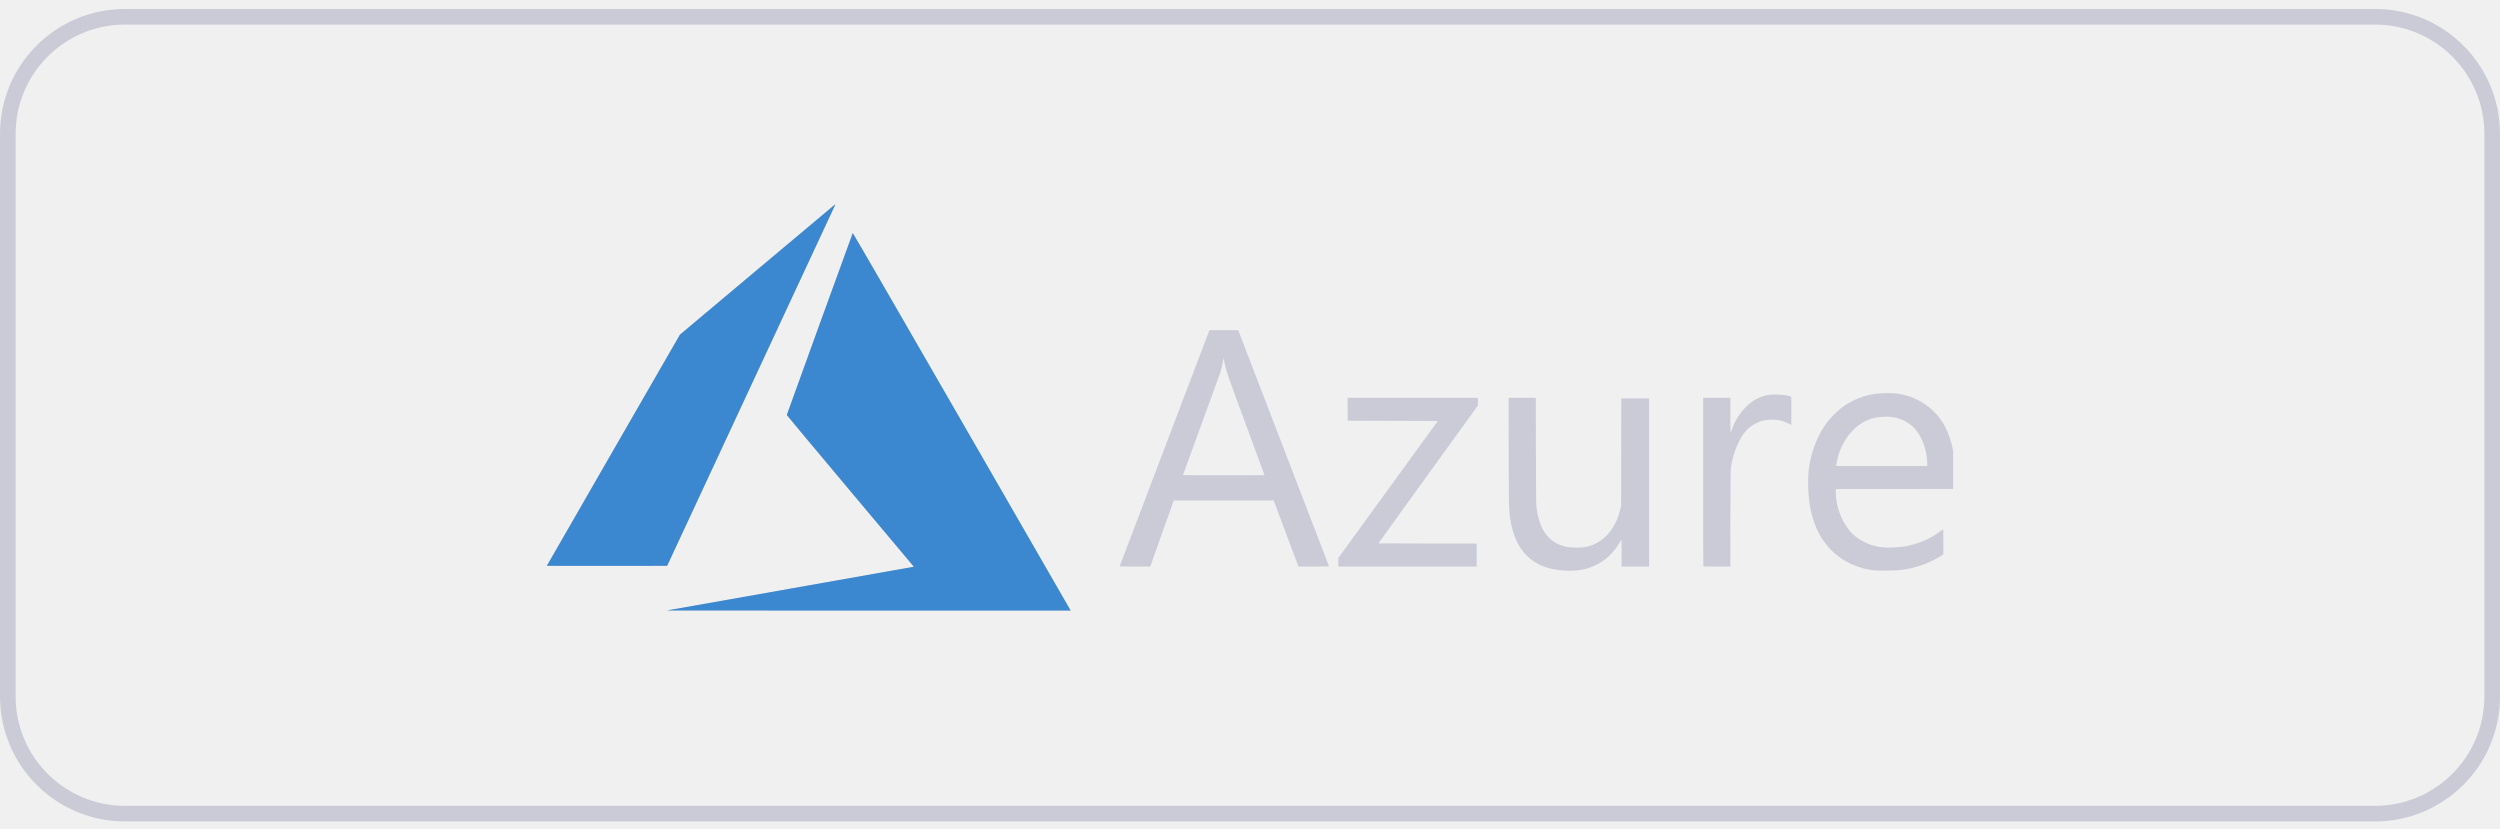
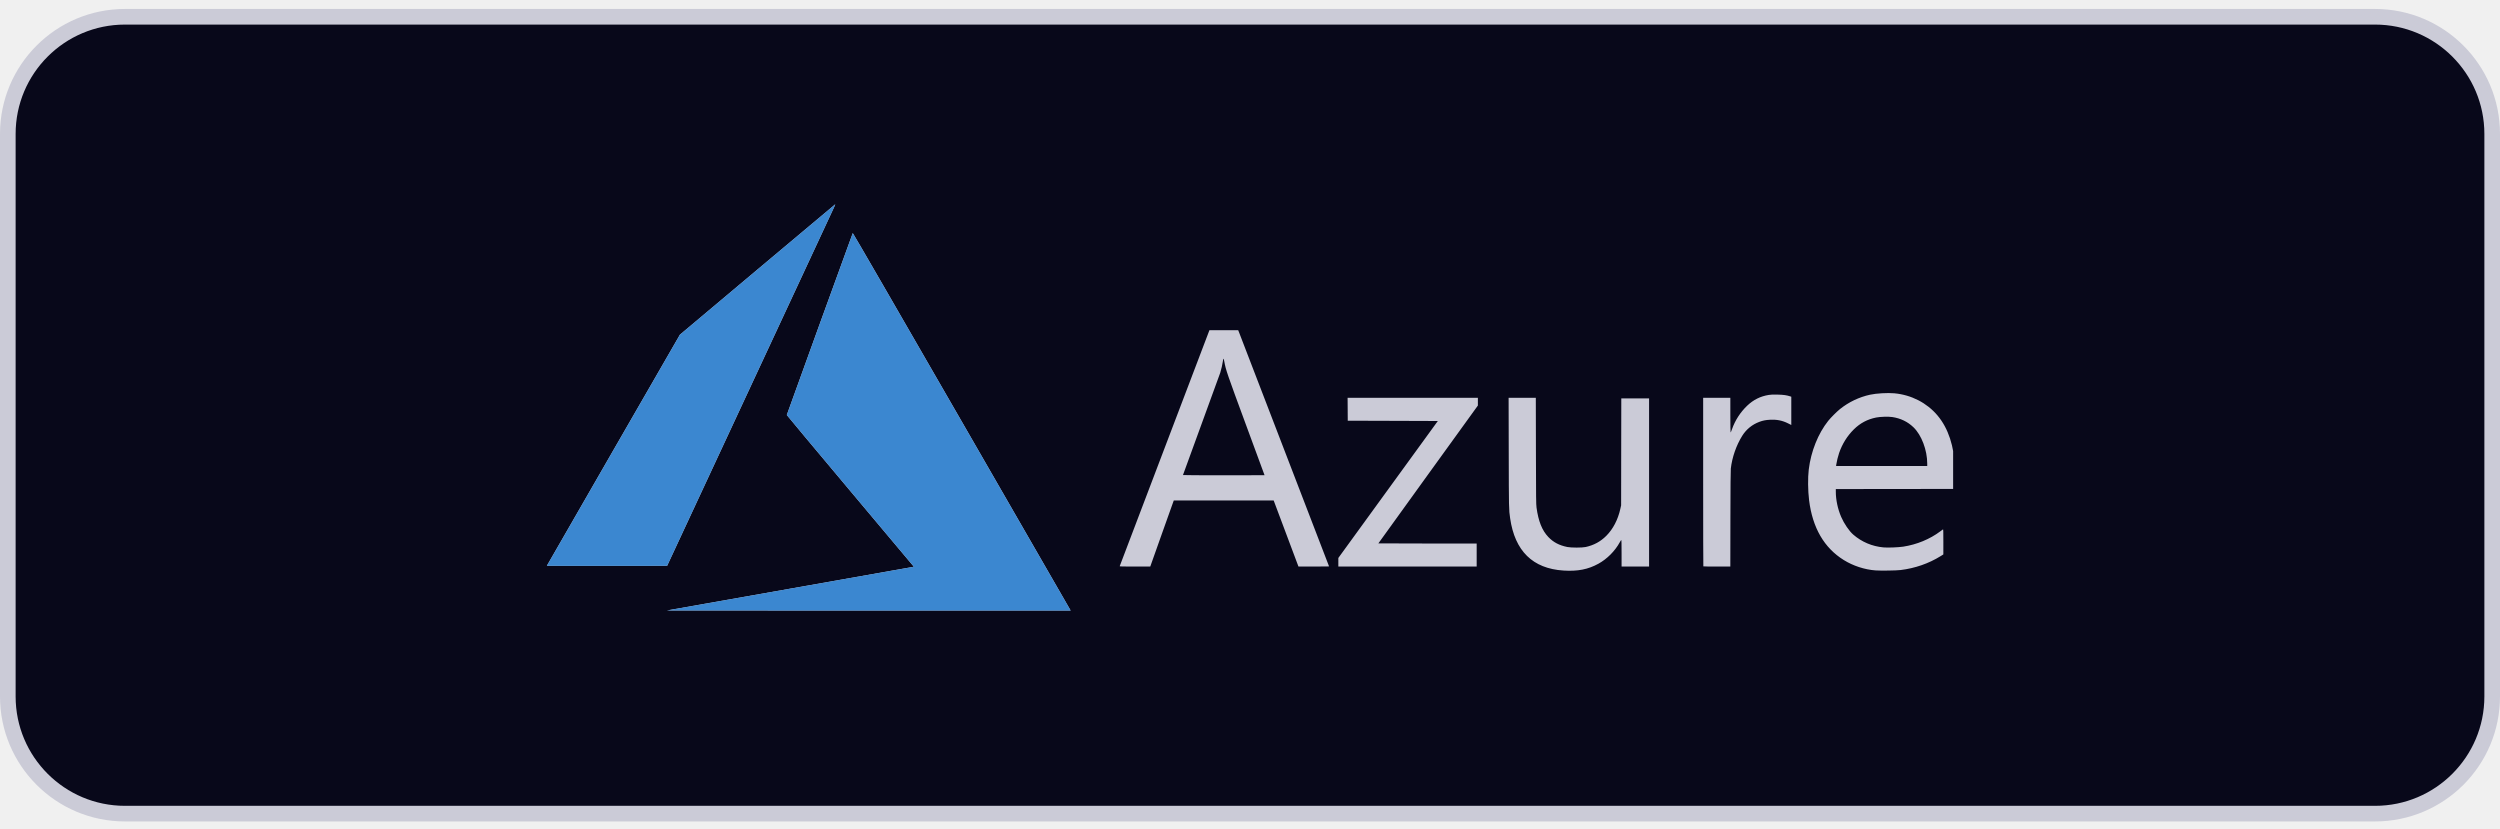
<svg xmlns="http://www.w3.org/2000/svg" width="160" height="53" viewBox="0 0 160 53" fill="none">
+   <rect x="0.5" y="1.073" width="159" height="51" rx="7.5" fill="#08081A" />
  <rect x="0.5" y="1.073" width="159" height="51" rx="7.5" stroke="#CBCBD7" />
-   <g clip-path="url(#clip0_989_883)">
+   <g clip-path="url(#clip0_998_1236)">
    <path d="M50.508 37.686C54.815 36.924 58.372 36.294 58.413 36.285L58.487 36.269L54.421 31.426C52.184 28.762 50.355 26.573 50.355 26.56C50.355 26.536 54.553 14.959 54.577 14.918C54.585 14.904 57.442 19.843 61.503 26.892C65.305 33.49 68.439 38.931 68.468 38.982L68.521 39.074L55.599 39.073L42.677 39.071L50.508 37.686ZM100.062 36.515C98.095 36.388 96.951 35.267 96.648 33.167C96.567 32.609 96.567 32.594 96.559 28.969L96.551 25.46H97.421H98.292L98.299 28.854C98.305 31.913 98.309 32.272 98.338 32.487C98.457 33.36 98.692 33.947 99.094 34.369C99.416 34.706 99.792 34.904 100.313 35.009C100.559 35.058 101.258 35.058 101.482 35.009C102.011 34.892 102.434 34.662 102.807 34.288C103.233 33.862 103.548 33.258 103.7 32.574L103.752 32.344L103.757 28.921L103.763 25.498H104.652H105.541V30.879V36.26H104.661H103.781V35.406C103.781 34.826 103.775 34.554 103.762 34.559C103.751 34.562 103.705 34.632 103.661 34.713C103.358 35.266 102.853 35.773 102.3 36.078C101.636 36.443 100.971 36.573 100.062 36.515ZM120.027 36.506C119.333 36.454 118.602 36.215 118.004 35.844C116.745 35.064 115.999 33.778 115.781 32.009C115.706 31.396 115.697 30.574 115.76 30.053C115.9 28.891 116.357 27.749 117.006 26.934C117.173 26.726 117.551 26.347 117.759 26.18C118.323 25.73 118.982 25.415 119.681 25.262C120.089 25.173 120.807 25.131 121.24 25.171C122.327 25.272 123.325 25.785 124.002 26.592C124.691 27.412 125.069 28.558 125.117 29.969C125.125 30.191 125.127 30.578 125.121 30.831L125.112 31.291L121.302 31.296L117.492 31.3V31.471C117.492 31.989 117.618 32.579 117.835 33.081C118.023 33.515 118.346 33.988 118.61 34.216C119.152 34.686 119.816 34.967 120.542 35.034C120.811 35.059 121.497 35.033 121.804 34.986C122.679 34.851 123.511 34.507 124.183 34.003C124.262 33.943 124.338 33.888 124.351 33.88C124.371 33.867 124.375 34.022 124.375 34.674L124.374 35.484L124.194 35.596C123.434 36.066 122.563 36.369 121.641 36.482C121.366 36.516 120.356 36.531 120.027 36.506ZM123.343 29.675C123.343 28.806 122.978 27.842 122.461 27.345C122.092 26.991 121.646 26.774 121.115 26.692C120.864 26.653 120.336 26.668 120.071 26.722C119.512 26.835 119.05 27.081 118.646 27.48C118.222 27.9 117.903 28.41 117.703 28.992C117.631 29.201 117.547 29.544 117.521 29.735L117.509 29.826H120.426H123.343V29.675ZM71.661 36.236C71.665 36.222 72.959 32.819 74.536 28.672L77.403 21.133L78.324 21.133L79.245 21.133L79.322 21.329C79.555 21.929 85.061 36.243 85.061 36.251C85.061 36.256 84.62 36.26 84.081 36.26L83.101 36.259L82.308 34.144L81.514 32.028L78.319 32.028L75.124 32.028L75.096 32.1C75.08 32.139 74.741 33.091 74.342 34.215L73.617 36.259L72.635 36.259C71.857 36.26 71.654 36.255 71.661 36.236ZM80.931 30.413C80.931 30.41 80.397 28.96 79.744 27.192C78.523 23.883 78.455 23.684 78.358 23.153C78.313 22.904 78.29 22.897 78.263 23.124C78.244 23.286 78.161 23.65 78.097 23.852C78.065 23.952 77.515 25.463 76.874 27.21C76.234 28.957 75.71 30.394 75.71 30.403C75.71 30.412 76.885 30.419 78.321 30.419C79.756 30.419 80.931 30.417 80.931 30.413ZM85.654 35.984V35.709L88.837 31.326L92.021 26.944L89.138 26.934L86.256 26.925L86.251 26.192L86.246 25.46H90.415H94.584V25.707V25.955L91.4 30.361C89.649 32.784 88.216 34.771 88.216 34.776C88.216 34.781 89.632 34.785 91.362 34.785H94.507V35.522V36.26H90.081H85.654V35.984ZM109.014 36.247C109.007 36.24 109.002 33.81 109.002 30.847V25.46H109.872H110.742V26.571C110.742 27.181 110.749 27.681 110.758 27.681C110.767 27.681 110.81 27.581 110.852 27.459C111.048 26.899 111.387 26.376 111.824 25.96C112.218 25.585 112.668 25.361 113.199 25.276C113.348 25.251 113.474 25.247 113.773 25.255C114.147 25.264 114.343 25.292 114.571 25.366L114.643 25.39V26.294V27.199L114.437 27.096C114.074 26.913 113.716 26.841 113.285 26.864C113.005 26.878 112.821 26.915 112.597 26.999C112.135 27.172 111.761 27.478 111.5 27.895C111.122 28.5 110.852 29.277 110.772 29.991C110.758 30.119 110.75 31.163 110.746 33.22L110.741 36.26H109.884C109.413 36.26 109.021 36.254 109.014 36.247ZM35 36.209C35 36.202 36.916 32.872 39.258 28.808L43.515 21.42L48.477 17.25C51.205 14.957 53.446 13.078 53.455 13.075C53.464 13.071 53.428 13.162 53.375 13.276C53.322 13.39 50.897 18.597 47.987 24.847L42.696 36.212L38.848 36.217C36.731 36.219 35 36.216 35 36.209Z" fill="#CBCBD7" />
-     <g clip-path="url(#clip1_989_883)">
+     <g clip-path="url(#clip1_998_1236)">
      <path d="M50.508 37.686C54.815 36.924 58.372 36.294 58.413 36.285L58.487 36.269L54.421 31.426C52.184 28.762 50.355 26.573 50.355 26.56C50.355 26.536 54.553 14.959 54.577 14.918C54.585 14.904 57.442 19.843 61.503 26.892C65.305 33.49 68.439 38.931 68.468 38.982L68.521 39.074L55.599 39.073L42.677 39.071L50.508 37.686ZM100.062 36.515C98.095 36.388 96.951 35.267 96.648 33.167C96.567 32.609 96.567 32.594 96.559 28.969L96.551 25.46H97.421H98.292L98.299 28.854C98.305 31.913 98.309 32.272 98.338 32.487C98.457 33.36 98.692 33.947 99.094 34.369C99.416 34.706 99.792 34.904 100.313 35.009C100.559 35.058 101.258 35.058 101.482 35.009C102.011 34.892 102.434 34.662 102.807 34.288C103.233 33.862 103.548 33.258 103.7 32.574L103.752 32.344L103.757 28.921L103.763 25.498H104.652H105.541V30.879V36.26H104.661H103.781V35.406C103.781 34.826 103.775 34.554 103.762 34.559C103.751 34.562 103.705 34.632 103.661 34.713C103.358 35.266 102.853 35.773 102.3 36.078C101.636 36.443 100.971 36.573 100.062 36.515ZM120.027 36.506C119.333 36.454 118.602 36.215 118.004 35.844C116.745 35.064 115.999 33.778 115.781 32.009C115.706 31.396 115.697 30.574 115.76 30.053C115.9 28.891 116.357 27.749 117.006 26.934C117.173 26.726 117.551 26.347 117.759 26.18C118.323 25.73 118.982 25.415 119.681 25.262C120.089 25.173 120.807 25.131 121.24 25.171C122.327 25.272 123.325 25.785 124.002 26.592C124.691 27.412 125.069 28.558 125.117 29.969C125.125 30.191 125.127 30.578 125.121 30.831L125.112 31.291L121.302 31.296L117.492 31.3V31.471C117.492 31.989 117.618 32.579 117.835 33.081C118.023 33.515 118.346 33.988 118.61 34.216C119.152 34.686 119.816 34.967 120.542 35.034C120.811 35.059 121.497 35.033 121.804 34.986C122.679 34.851 123.511 34.507 124.183 34.003C124.262 33.943 124.338 33.888 124.351 33.88C124.371 33.867 124.375 34.022 124.375 34.674L124.374 35.484L124.194 35.596C123.434 36.066 122.563 36.369 121.641 36.482C121.366 36.516 120.356 36.531 120.027 36.506ZM123.343 29.675C123.343 28.806 122.978 27.842 122.461 27.345C122.092 26.991 121.646 26.774 121.115 26.692C120.864 26.653 120.336 26.668 120.071 26.722C119.512 26.835 119.05 27.081 118.646 27.48C118.222 27.9 117.903 28.41 117.703 28.992C117.631 29.201 117.547 29.544 117.521 29.735L117.509 29.826H120.426H123.343V29.675ZM71.661 36.236C71.665 36.222 72.959 32.819 74.536 28.672L77.403 21.133L78.324 21.133L79.245 21.133L79.322 21.329C79.555 21.929 85.061 36.243 85.061 36.251C85.061 36.256 84.62 36.26 84.081 36.26L83.101 36.259L82.308 34.144L81.514 32.028L78.319 32.028L75.124 32.028L75.096 32.1C75.08 32.139 74.741 33.091 74.342 34.215L73.617 36.259L72.635 36.259C71.857 36.26 71.654 36.255 71.661 36.236ZM80.931 30.413C80.931 30.41 80.397 28.96 79.744 27.192C78.523 23.883 78.455 23.684 78.358 23.153C78.313 22.904 78.29 22.897 78.263 23.124C78.244 23.286 78.161 23.65 78.097 23.852C78.065 23.952 77.515 25.463 76.874 27.21C76.234 28.957 75.71 30.394 75.71 30.403C75.71 30.412 76.885 30.419 78.321 30.419C79.756 30.419 80.931 30.417 80.931 30.413ZM85.654 35.984V35.709L88.837 31.326L92.021 26.944L89.138 26.934L86.256 26.925L86.251 26.192L86.246 25.46H90.415H94.584V25.707V25.955L91.4 30.361C89.649 32.784 88.216 34.771 88.216 34.776C88.216 34.781 89.632 34.785 91.362 34.785H94.507V35.522V36.26H90.081H85.654V35.984ZM109.014 36.247C109.007 36.24 109.002 33.81 109.002 30.847V25.46H109.872H110.742V26.571C110.742 27.181 110.749 27.681 110.758 27.681C110.767 27.681 110.81 27.581 110.852 27.459C111.048 26.899 111.387 26.376 111.824 25.96C112.218 25.585 112.668 25.361 113.199 25.276C113.348 25.251 113.474 25.247 113.773 25.255C114.147 25.264 114.343 25.292 114.571 25.366L114.643 25.39V26.294V27.199L114.437 27.096C114.074 26.913 113.716 26.841 113.285 26.864C113.005 26.878 112.821 26.915 112.597 26.999C112.135 27.172 111.761 27.478 111.5 27.895C111.122 28.5 110.852 29.277 110.772 29.991C110.758 30.119 110.75 31.163 110.746 33.22L110.741 36.26H109.884C109.413 36.26 109.021 36.254 109.014 36.247ZM35 36.209C35 36.202 36.916 32.872 39.258 28.808L43.515 21.42L48.477 17.25C51.205 14.957 53.446 13.078 53.455 13.075C53.464 13.071 53.428 13.162 53.375 13.276C53.322 13.39 50.897 18.597 47.987 24.847L42.696 36.212L38.848 36.217C36.731 36.219 35 36.216 35 36.209Z" fill="#3B87D0" />
    </g>
  </g>
  <defs>
-     <clipPath id="clip0_989_883">
+     <clipPath id="clip0_998_1236">
      <rect width="90" height="27" fill="white" transform="translate(35 13.0734)" />
    </clipPath>
-     <clipPath id="clip1_989_883">
+     <clipPath id="clip1_998_1236">
      <rect width="35" height="27" fill="white" transform="translate(34 12.5734)" />
    </clipPath>
  </defs>
</svg>
